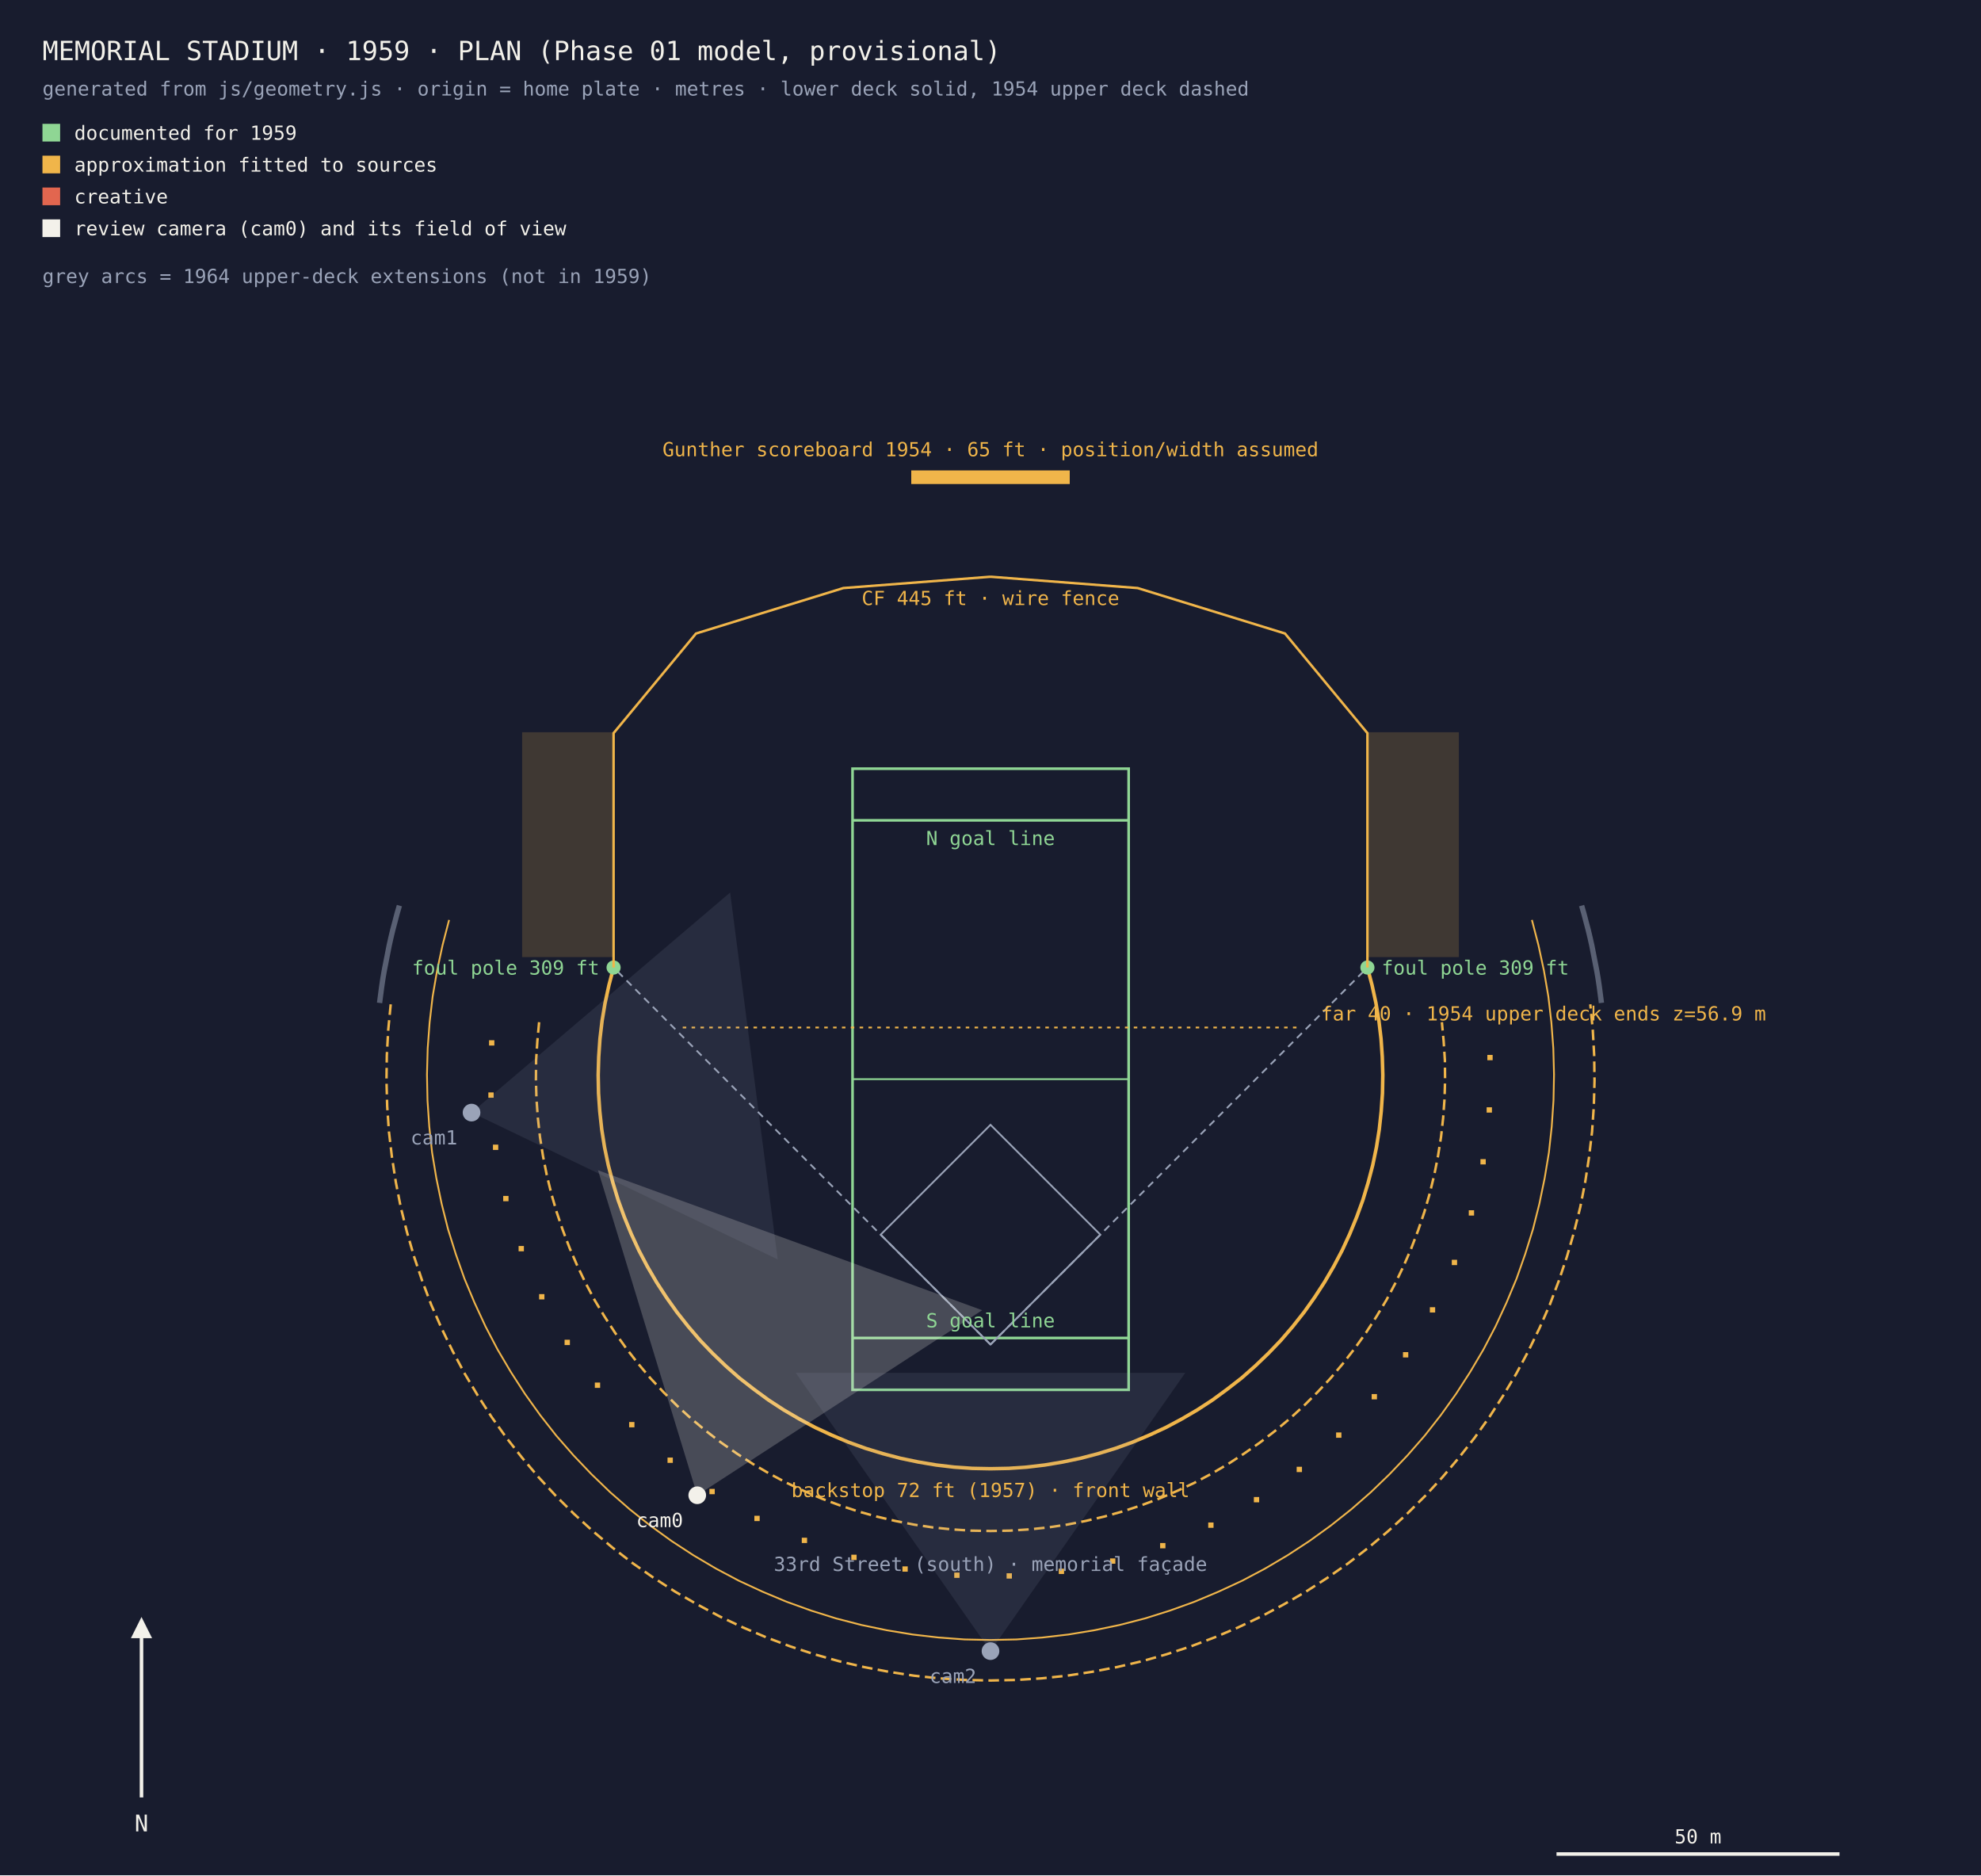
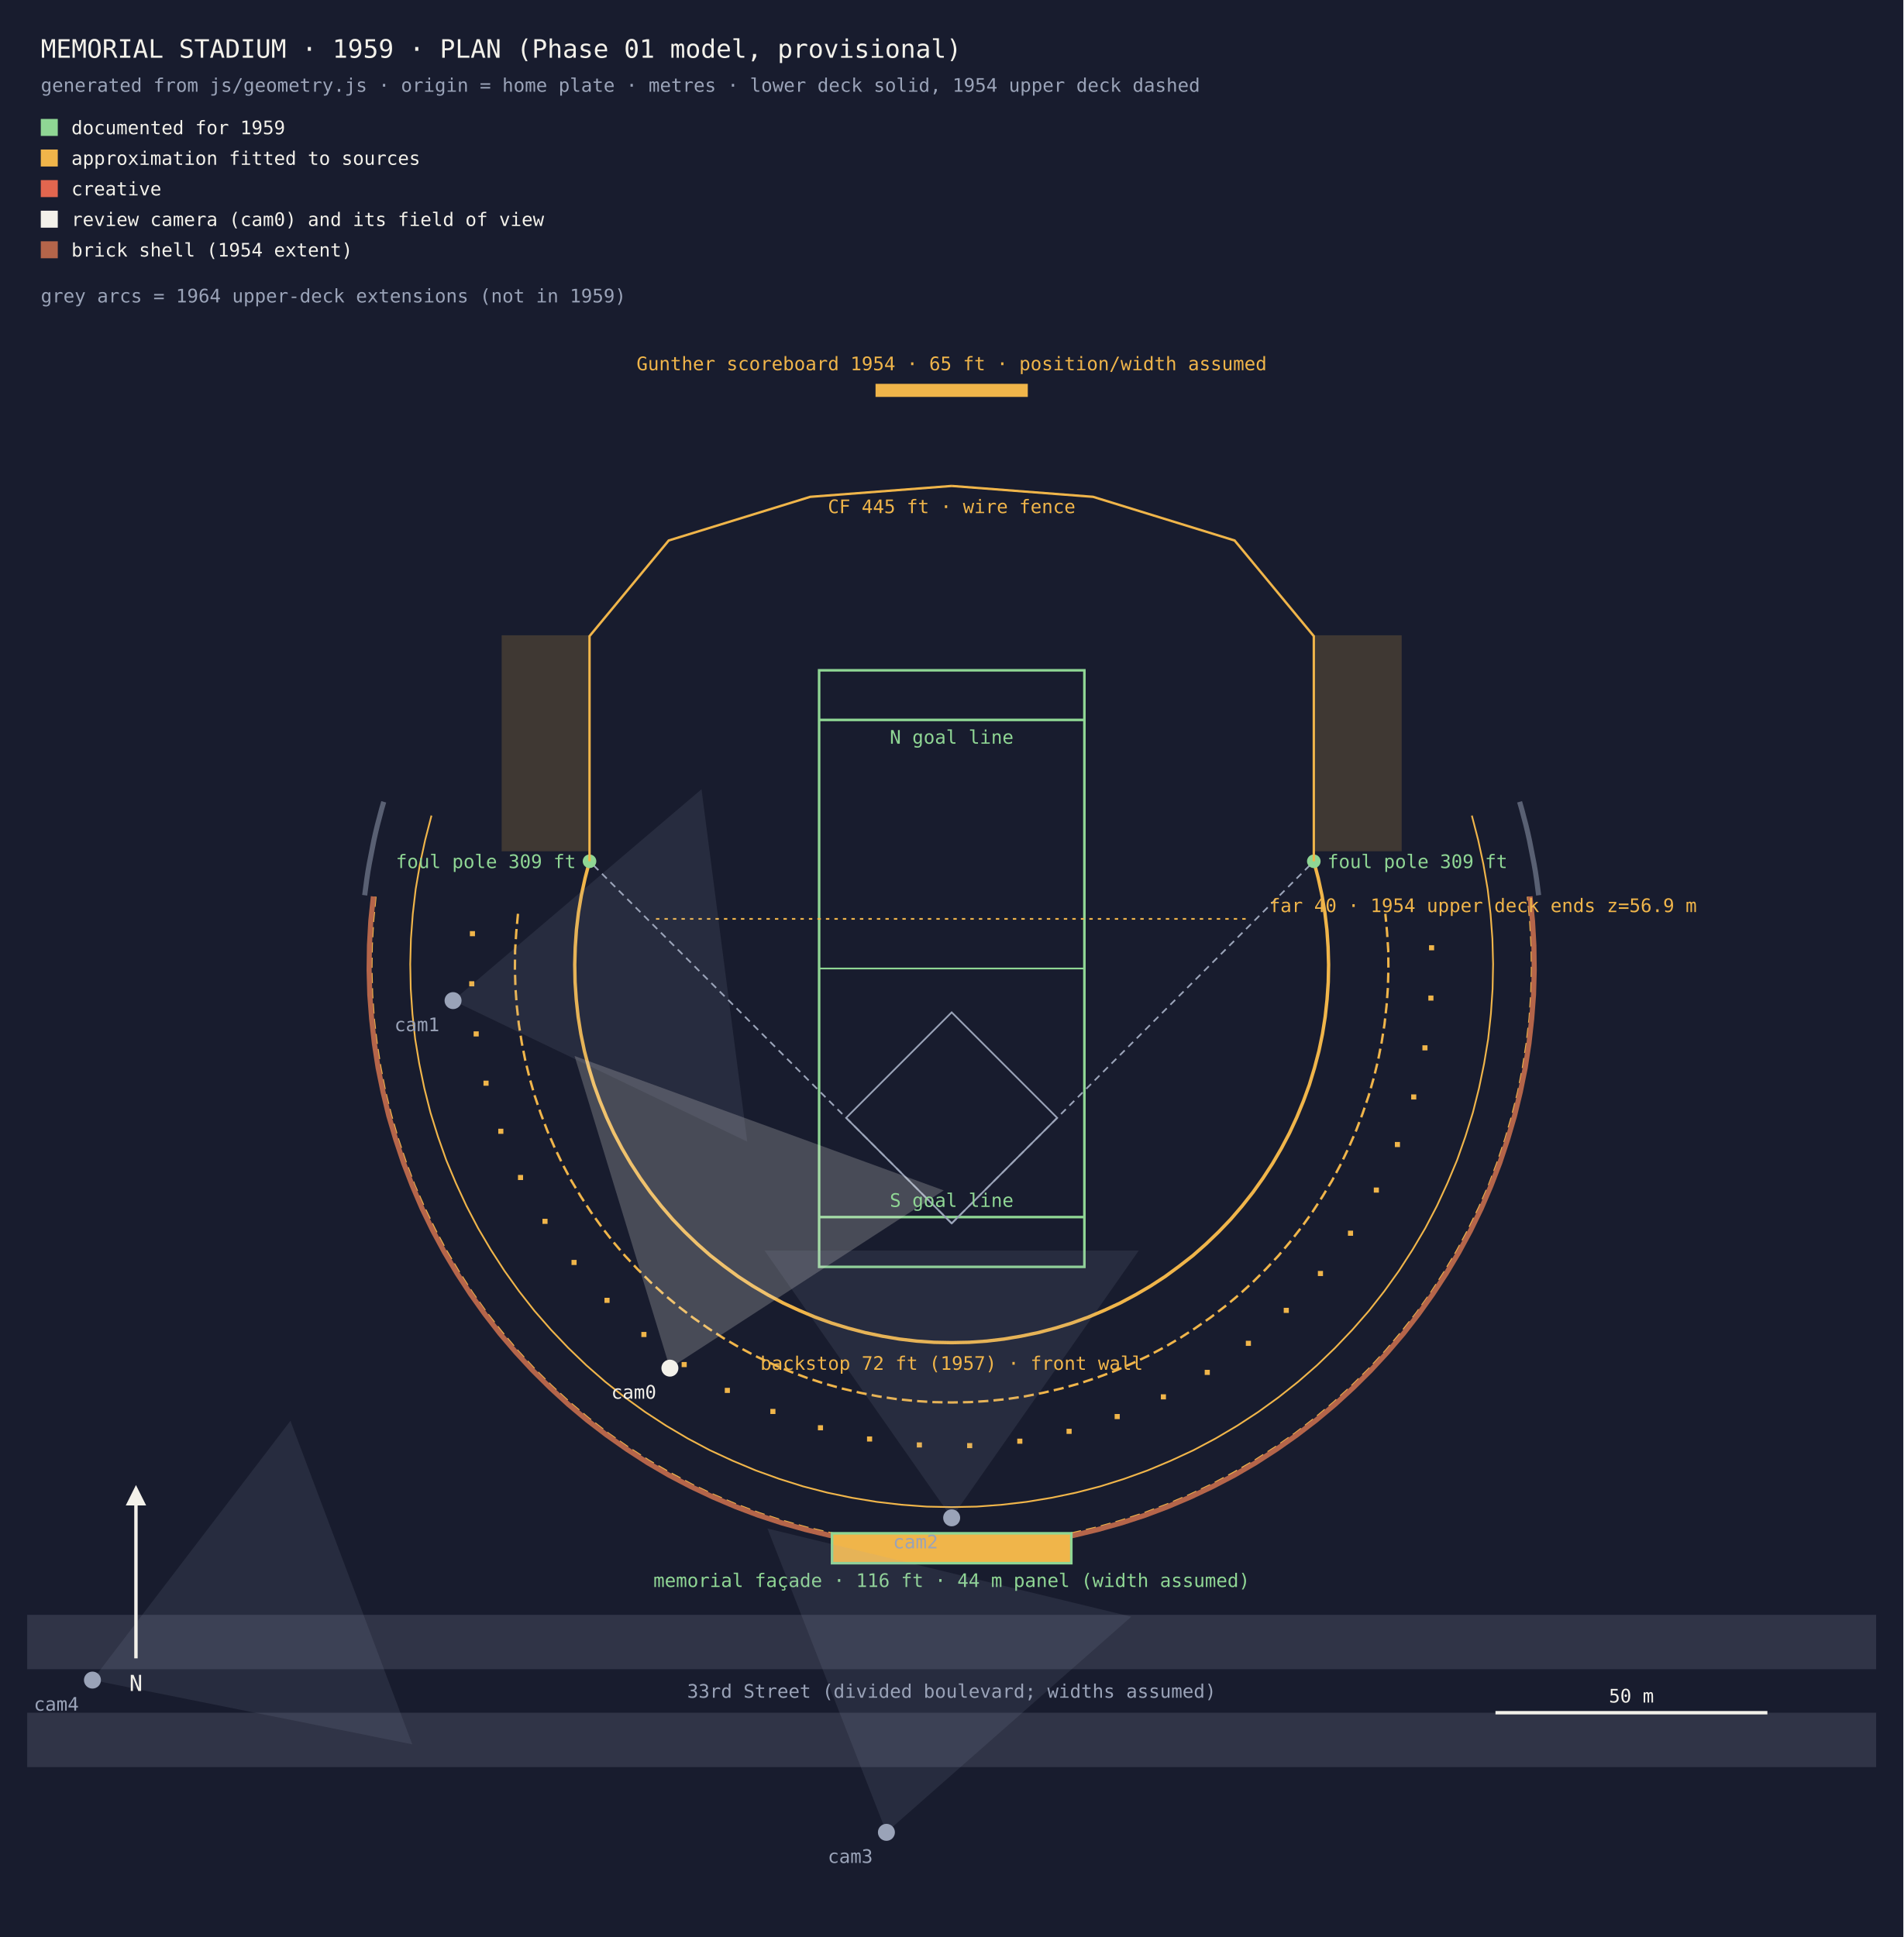
- <svg xmlns="http://www.w3.org/2000/svg" width="1120" height="1060" viewBox="0 0 1120 1060" font-family="JetBrains Mono, DejaVu Sans Mono, monospace">
+ <svg xmlns="http://www.w3.org/2000/svg" width="1120" height="1140" viewBox="0 0 1120 1140" font-family="JetBrains Mono, DejaVu Sans Mono, monospace">
  <defs>
    <marker id="a" viewBox="0 0 10 10" refX="5" refY="5" markerWidth="6" markerHeight="6" orient="auto">
      <path d="M0,0 L10,5 L0,10 z" fill="#f3f1ea" />
    </marker>
  </defs>
  <rect width="100%" height="100%" fill="#181c2e" />
  <text x="24.0" y="34.0" fill="#f3f1ea" font-size="15" text-anchor="start">MEMORIAL STADIUM · 1959 · PLAN (Phase 01 model, provisional)</text>
  <text x="24.0" y="54.0" fill="#9aa3b8" font-size="11" text-anchor="start">generated from js/geometry.js · origin = home plate · metres · lower deck solid, 1954 upper deck dashed</text>
  <rect x="24" y="70" width="10" height="10" fill="#8fd694" />
  <text x="42.0" y="79.0" fill="#f3f1ea" font-size="11" text-anchor="start">documented for 1959</text>
  <rect x="24" y="88" width="10" height="10" fill="#f0b54a" />
  <text x="42.0" y="97.0" fill="#f3f1ea" font-size="11" text-anchor="start">approximation fitted to sources</text>
  <rect x="24" y="106" width="10" height="10" fill="#e2664f" />
  <text x="42.0" y="115.0" fill="#f3f1ea" font-size="11" text-anchor="start">creative</text>
  <rect x="24" y="124" width="10" height="10" fill="#f3f1ea" />
  <text x="42.0" y="133.0" fill="#f3f1ea" font-size="11" text-anchor="start">review camera (cam0) and its field of view</text>
-   <polyline points="346.9,546.9 344.3,556.8 342.1,566.9 340.4,577.0 339.2,587.2 338.5,597.4 338.2,607.7 338.4,618.0 339.1,628.2 340.2,638.4 341.8,648.5 343.9,658.6 346.5,668.5 349.5,678.4 353.0,688.0 356.9,697.5 361.2,706.8 366.0,715.9 371.2,724.8 376.8,733.4 382.7,741.7 389.1,749.8 395.8,757.6 402.9,765.0 410.3,772.1 418.0,778.9 426.1,785.2 434.4,791.3 443.0,796.9 451.9,802.1 460.9,806.9 470.2,811.2 479.7,815.2 489.4,818.7 499.2,821.7 509.1,824.3 519.2,826.4 529.3,828.1 539.5,829.3 549.7,830.0 560.0,830.2 570.3,830.0 580.5,829.3 590.7,828.1 600.8,826.4 610.9,824.3 620.8,821.7 630.6,818.7 640.3,815.2 649.8,811.2 659.1,806.9 668.1,802.1 677.0,796.9 685.6,791.3 693.9,785.2 702.0,778.9 709.7,772.1 717.1,765.0 724.2,757.6 730.9,749.8 737.3,741.7 743.2,733.4 748.8,724.8 754.0,715.9 758.8,706.8 763.1,697.5 767.0,688.0 770.5,678.4 773.5,668.5 776.1,658.6 778.2,648.5 779.8,638.4 780.9,628.2 781.6,618.0 781.8,607.7 781.5,597.4 780.8,587.2 779.6,577.0 777.9,566.9 775.7,556.8 773.1,546.9" fill="none" stroke="#f0b54a" stroke-width="2" />
-   <polyline points="253.9,520.0 250.2,534.3 247.1,548.7 244.6,563.3 242.9,577.9 241.8,592.6 241.4,607.4 241.7,622.1 242.7,636.8 244.3,651.5 246.7,666.0 249.7,680.5 253.3,694.8 257.7,708.9 262.6,722.8 268.3,736.4 274.5,749.8 281.3,762.8 288.8,775.5 296.8,787.9 305.4,799.9 314.5,811.5 324.2,822.6 334.4,833.3 345.0,843.5 356.1,853.2 367.7,862.4 379.6,871.0 392.0,879.1 404.7,886.6 417.7,893.5 431.1,899.7 444.7,905.4 458.6,910.4 472.6,914.8 486.9,918.5 501.3,921.5 515.9,923.9 530.5,925.6 545.3,926.7 560.0,927.0 574.7,926.7 589.5,925.6 604.1,923.9 618.7,921.5 633.1,918.5 647.4,914.8 661.4,910.4 675.3,905.4 688.9,899.7 702.3,893.5 715.3,886.6 728.0,879.1 740.4,871.0 752.3,862.4 763.9,853.2 775.0,843.5 785.6,833.3 795.8,822.6 805.5,811.5 814.6,799.9 823.2,787.9 831.2,775.5 838.7,762.8 845.5,749.8 851.7,736.4 857.4,722.8 862.3,708.9 866.7,694.8 870.3,680.5 873.3,666.0 875.7,651.5 877.3,636.8 878.3,622.1 878.6,607.4 878.2,592.6 877.1,577.9 875.4,563.3 872.9,548.7 869.8,534.3 866.1,520.0" fill="none" stroke="#f0b54a" stroke-width="1" />
-   <polyline points="304.8,577.8 303.8,588.6 303.1,599.4 303.0,610.3 303.3,621.1 304.1,632.0 305.3,642.8 307.0,653.5 309.1,664.1 311.7,674.7 314.7,685.1 318.2,695.4 322.1,705.6 326.4,715.5 331.1,725.3 336.2,734.9 341.8,744.2 347.7,753.3 354.0,762.1 360.7,770.7 367.7,779.0 375.1,786.9 382.8,794.6 390.8,801.9 399.2,808.9 407.8,815.5 416.7,821.7 425.8,827.6 435.2,833.1 444.8,838.2 454.6,842.8 464.6,847.1 474.8,850.9 485.1,854.3 495.5,857.2 506.1,859.7 516.8,861.8 527.5,863.4 538.3,864.5 549.1,865.2 560.0,865.4 570.9,865.2 581.7,864.5 592.5,863.4 603.2,861.8 613.9,859.7 624.5,857.2 634.9,854.3 645.2,850.9 655.4,847.1 665.4,842.8 675.2,838.2 684.8,833.1 694.2,827.6 703.3,821.7 712.2,815.5 720.8,808.9 729.2,801.9 737.2,794.6 744.9,786.9 752.3,779.0 759.3,770.7 766.0,762.1 772.3,753.3 778.2,744.2 783.8,734.9 788.9,725.3 793.6,715.5 797.9,705.6 801.8,695.4 805.3,685.1 808.3,674.7 810.9,664.1 813.0,653.5 814.7,642.8 815.9,632.0 816.7,621.1 817.0,610.3 816.9,599.4 816.2,588.6 815.2,577.8" fill="none" stroke="#f0b54a" stroke-width="1.4" stroke-dasharray="6 3" />
-   <polyline points="220.9,567.7 219.5,582.1 218.7,596.5 218.5,610.9 218.9,625.3 219.9,639.7 221.6,654.1 223.8,668.3 226.6,682.5 230.1,696.5 234.1,710.3 238.7,724.0 243.8,737.5 249.6,750.7 255.9,763.7 262.7,776.4 270.1,788.8 277.9,800.9 286.3,812.7 295.2,824.0 304.5,835.0 314.3,845.6 324.6,855.8 335.2,865.5 346.3,874.8 357.7,883.6 369.6,891.9 381.7,899.7 394.2,906.9 406.9,913.7 420.0,919.9 433.2,925.5 446.7,930.6 460.5,935.1 474.3,939.0 488.4,942.3 502.6,945.0 516.8,947.2 531.2,948.7 545.6,949.6 560.0,949.9 574.4,949.6 588.8,948.7 603.2,947.2 617.4,945.0 631.6,942.3 645.7,939.0 659.5,935.1 673.3,930.6 686.8,925.5 700.0,919.9 713.1,913.7 725.8,906.9 738.3,899.7 750.4,891.9 762.3,883.6 773.7,874.8 784.8,865.5 795.4,855.8 805.7,845.6 815.5,835.0 824.8,824.0 833.7,812.7 842.1,800.9 849.9,788.8 857.3,776.4 864.1,763.7 870.4,750.7 876.2,737.5 881.3,724.0 885.9,710.3 889.9,696.5 893.4,682.5 896.2,668.3 898.4,654.1 900.1,639.7 901.1,625.3 901.5,610.9 901.3,596.5 900.5,582.1 899.1,567.7" fill="none" stroke="#f0b54a" stroke-width="1.4" stroke-dasharray="6 3" />
-   <polyline points="214.6,566.9 215.2,562.3 215.8,557.7 216.5,553.0 217.3,548.4 218.2,543.8 219.1,539.2 220.0,534.6 221.0,530.1 222.1,525.5 223.3,521.0 224.5,516.4 225.8,511.9" fill="none" stroke="#9aa3b8" stroke-width="3" opacity=".5" />
-   <polyline points="905.4,566.9 904.8,562.3 904.2,557.7 903.5,553.0 902.7,548.4 901.8,543.8 900.9,539.2 900.0,534.6 899.0,530.1 897.9,525.5 896.7,521.0 895.5,516.4 894.2,511.9" fill="none" stroke="#9aa3b8" stroke-width="3" opacity=".5" />
-   <rect x="482.0" y="434.5" width="156.1" height="351.1" fill="none" stroke="#8fd694" stroke-width="1.5" />
-   <line x1="482.0" y1="756.3" x2="638.0" y2="756.3" stroke="#8fd694" stroke-width="1.5" />
-   <line x1="482.0" y1="463.7" x2="638.0" y2="463.7" stroke="#8fd694" stroke-width="1.5" />
-   <line x1="482.0" y1="610.0" x2="638.0" y2="610.0" stroke="#8fd694" stroke-width="1" />
-   <line x1="386.0" y1="580.8" x2="734.0" y2="580.8" stroke="#f0b54a" stroke-dasharray="2 3" />
-   <polygon points="560.0,760.0 622.1,697.9 560.0,635.8 497.9,697.9" fill="none" stroke="#9aa3b8" />
-   <line x1="560" y1="760" x2="346.9" y2="546.9" stroke="#9aa3b8" stroke-dasharray="4 3" />
-   <circle cx="346.9" cy="546.9" r="4" fill="#8fd694" />
-   <polyline points="346.9,546.9 346.9,414.4 393.5,358.1 476.8,332.4 560.0,326.0" fill="none" stroke="#f0b54a" stroke-width="1.4" />
-   <rect x="295.7" y="414.4" width="51.2" height="126.1" fill="#f0b54a" opacity=".18" stroke="#f0b54a" />
-   <line x1="560" y1="760" x2="773.1" y2="546.9" stroke="#9aa3b8" stroke-dasharray="4 3" />
-   <circle cx="773.1" cy="546.9" r="4" fill="#8fd694" />
-   <polyline points="773.1,546.9 773.1,414.4 726.5,358.1 643.2,332.4 560.0,326.0" fill="none" stroke="#f0b54a" stroke-width="1.4" />
-   <rect x="773.1" y="414.4" width="51.2" height="126.1" fill="#f0b54a" opacity=".18" stroke="#f0b54a" />
-   <rect x="515.2" y="265.9" width="89.6" height="7.7" fill="#f0b54a" />
-   <rect x="276.5" y="588.0" width="3" height="3" fill="#f0b54a" />
-   <rect x="276.1" y="617.5" width="3" height="3" fill="#f0b54a" />
-   <rect x="278.7" y="647.0" width="3" height="3" fill="#f0b54a" />
-   <rect x="284.5" y="676.0" width="3" height="3" fill="#f0b54a" />
-   <rect x="293.2" y="704.3" width="3" height="3" fill="#f0b54a" />
-   <rect x="304.8" y="731.5" width="3" height="3" fill="#f0b54a" />
-   <rect x="319.2" y="757.3" width="3" height="3" fill="#f0b54a" />
-   <rect x="336.3" y="781.5" width="3" height="3" fill="#f0b54a" />
-   <rect x="355.7" y="803.8" width="3" height="3" fill="#f0b54a" />
-   <rect x="377.4" y="823.9" width="3" height="3" fill="#f0b54a" />
-   <rect x="401.1" y="841.6" width="3" height="3" fill="#f0b54a" />
-   <rect x="426.5" y="856.8" width="3" height="3" fill="#f0b54a" />
-   <rect x="453.3" y="869.2" width="3" height="3" fill="#f0b54a" />
-   <rect x="481.3" y="878.8" width="3" height="3" fill="#f0b54a" />
-   <rect x="510.2" y="885.4" width="3" height="3" fill="#f0b54a" />
-   <rect x="539.5" y="888.9" width="3" height="3" fill="#f0b54a" />
-   <rect x="569.1" y="889.3" width="3" height="3" fill="#f0b54a" />
-   <rect x="598.6" y="886.7" width="3" height="3" fill="#f0b54a" />
-   <rect x="627.6" y="880.9" width="3" height="3" fill="#f0b54a" />
-   <rect x="655.9" y="872.2" width="3" height="3" fill="#f0b54a" />
-   <rect x="683.1" y="860.6" width="3" height="3" fill="#f0b54a" />
-   <rect x="708.9" y="846.2" width="3" height="3" fill="#f0b54a" />
-   <rect x="733.1" y="829.1" width="3" height="3" fill="#f0b54a" />
-   <rect x="755.4" y="809.7" width="3" height="3" fill="#f0b54a" />
-   <rect x="775.5" y="788.0" width="3" height="3" fill="#f0b54a" />
-   <rect x="793.2" y="764.3" width="3" height="3" fill="#f0b54a" />
-   <rect x="808.4" y="738.9" width="3" height="3" fill="#f0b54a" />
-   <rect x="820.8" y="712.1" width="3" height="3" fill="#f0b54a" />
-   <rect x="830.4" y="684.1" width="3" height="3" fill="#f0b54a" />
-   <rect x="837.0" y="655.2" width="3" height="3" fill="#f0b54a" />
-   <rect x="840.5" y="625.9" width="3" height="3" fill="#f0b54a" />
-   <rect x="840.9" y="596.3" width="3" height="3" fill="#f0b54a" />
-   <polygon points="394.2,845.2 338.1,661.5 555.3,740.6" fill="#f3f1ea" opacity="0.22" />
-   <circle cx="394.2" cy="845.2" r="5" fill="#f3f1ea" />
-   <text x="386.2" y="863.2" fill="#f3f1ea" font-size="11" text-anchor="end">cam0</text>
-   <polygon points="266.6,628.9 412.8,504.5 439.7,711.9" fill="#9aa3b8" opacity="0.12" />
-   <circle cx="266.6" cy="628.9" r="5" fill="#9aa3b8" />
-   <text x="258.6" y="646.9" fill="#9aa3b8" font-size="11" text-anchor="end">cam1</text>
-   <polygon points="560.0,933.3 449.9,776.0 670.1,776.0" fill="#9aa3b8" opacity="0.12" />
-   <circle cx="560.0" cy="933.3" r="5" fill="#9aa3b8" />
-   <text x="552.0" y="951.3" fill="#9aa3b8" font-size="11" text-anchor="end">cam2</text>
-   <text x="560.0" y="846.2" fill="#f0b54a" font-size="11" text-anchor="middle">backstop 72 ft (1957) · front wall</text>
-   <text x="781.1" y="550.9" fill="#8fd694" font-size="11" text-anchor="start">foul pole 309 ft</text>
-   <text x="338.9" y="550.9" fill="#8fd694" font-size="11" text-anchor="end">foul pole 309 ft</text>
-   <text x="746.8" y="576.8" fill="#f0b54a" font-size="11" text-anchor="start">far 40 · 1954 upper deck ends z=56.9 m</text>
-   <text x="560.0" y="257.9" fill="#f0b54a" font-size="11" text-anchor="middle">Gunther scoreboard 1954 · 65 ft · position/width assumed</text>
-   <text x="560.0" y="342.0" fill="#f0b54a" font-size="11" text-anchor="middle">CF 445 ft · wire fence</text>
-   <text x="24.0" y="160.0" fill="#9aa3b8" font-size="11" text-anchor="start">grey arcs = 1964 upper-deck extensions (not in 1959)</text>
-   <text x="560.0" y="750.3" fill="#8fd694" font-size="11" text-anchor="middle">S goal line</text>
-   <text x="560.0" y="477.7" fill="#8fd694" font-size="11" text-anchor="middle">N goal line</text>
-   <text x="560.0" y="888.0" fill="#9aa3b8" font-size="11" text-anchor="middle">33rd Street (south) · memorial façade</text>
-   <line x1="80.0" y1="1016.0" x2="80.0" y2="920.0" stroke="#f3f1ea" stroke-width="2" marker-end="url(#a)" />
-   <text x="80.0" y="1035.2" fill="#f3f1ea" font-size="13" text-anchor="middle">N</text>
-   <line x1="880.0" y1="1048.0" x2="1040.0" y2="1048.0" stroke="#f3f1ea" stroke-width="2" />
-   <text x="960.0" y="1042.0" fill="#f3f1ea" font-size="11" text-anchor="middle">50 m</text>
+   <rect x="24" y="142" width="10" height="10" fill="#b5654a" />
+   <text x="42.0" y="151.0" fill="#f3f1ea" font-size="11" text-anchor="start">brick shell (1954 extent)</text>
+   <polyline points="346.9,506.9 344.3,516.8 342.1,526.9 340.4,537.0 339.2,547.2 338.5,557.4 338.2,567.7 338.4,578.0 339.1,588.2 340.2,598.4 341.8,608.5 343.9,618.6 346.5,628.5 349.5,638.4 353.0,648.0 356.9,657.5 361.2,666.8 366.0,675.9 371.2,684.8 376.8,693.4 382.7,701.7 389.1,709.8 395.8,717.6 402.9,725.0 410.3,732.1 418.0,738.9 426.1,745.2 434.4,751.3 443.0,756.9 451.9,762.1 460.9,766.9 470.2,771.2 479.7,775.2 489.4,778.7 499.2,781.7 509.1,784.3 519.2,786.4 529.3,788.1 539.5,789.3 549.7,790.0 560.0,790.2 570.3,790.0 580.5,789.3 590.7,788.1 600.8,786.4 610.9,784.3 620.8,781.7 630.6,778.7 640.3,775.2 649.8,771.2 659.1,766.9 668.1,762.1 677.0,756.9 685.6,751.3 693.9,745.2 702.0,738.9 709.7,732.1 717.1,725.0 724.2,717.6 730.9,709.8 737.3,701.7 743.2,693.4 748.8,684.8 754.0,675.9 758.8,666.8 763.1,657.5 767.0,648.0 770.5,638.4 773.5,628.5 776.1,618.6 778.2,608.5 779.8,598.4 780.9,588.2 781.6,578.0 781.8,567.7 781.5,557.4 780.8,547.2 779.6,537.0 777.9,526.9 775.7,516.8 773.1,506.9" fill="none" stroke="#f0b54a" stroke-width="2" />
+   <polyline points="253.9,480.0 250.2,494.3 247.1,508.7 244.6,523.3 242.9,537.9 241.8,552.6 241.4,567.4 241.7,582.1 242.7,596.8 244.3,611.5 246.7,626.0 249.7,640.5 253.3,654.8 257.7,668.9 262.6,682.8 268.3,696.4 274.5,709.8 281.3,722.8 288.8,735.5 296.8,747.9 305.4,759.9 314.5,771.5 324.2,782.6 334.4,793.3 345.0,803.5 356.1,813.2 367.7,822.4 379.6,831.0 392.0,839.1 404.7,846.6 417.7,853.5 431.1,859.7 444.7,865.4 458.6,870.4 472.6,874.8 486.9,878.5 501.3,881.5 515.9,883.9 530.5,885.6 545.3,886.7 560.0,887.0 574.7,886.7 589.5,885.6 604.1,883.9 618.7,881.5 633.1,878.5 647.4,874.8 661.4,870.4 675.3,865.4 688.9,859.7 702.3,853.5 715.3,846.6 728.0,839.1 740.4,831.0 752.3,822.4 763.9,813.2 775.0,803.5 785.6,793.3 795.8,782.6 805.5,771.5 814.6,759.9 823.2,747.9 831.2,735.5 838.7,722.8 845.5,709.8 851.7,696.4 857.4,682.8 862.3,668.9 866.7,654.8 870.3,640.5 873.3,626.0 875.7,611.5 877.3,596.8 878.3,582.1 878.6,567.4 878.2,552.6 877.1,537.9 875.4,523.3 872.9,508.7 869.8,494.3 866.1,480.0" fill="none" stroke="#f0b54a" stroke-width="1" />
+   <polyline points="304.8,537.8 303.8,548.6 303.1,559.4 303.0,570.3 303.3,581.1 304.1,592.0 305.3,602.8 307.0,613.5 309.1,624.1 311.7,634.7 314.7,645.1 318.2,655.4 322.1,665.6 326.4,675.5 331.1,685.3 336.2,694.9 341.8,704.2 347.7,713.3 354.0,722.1 360.7,730.7 367.7,739.0 375.1,746.9 382.8,754.6 390.8,761.9 399.2,768.9 407.8,775.5 416.7,781.7 425.8,787.6 435.2,793.1 444.8,798.2 454.6,802.8 464.6,807.1 474.8,810.9 485.1,814.3 495.5,817.2 506.1,819.7 516.8,821.8 527.5,823.4 538.3,824.5 549.1,825.2 560.0,825.4 570.9,825.2 581.7,824.5 592.5,823.4 603.2,821.8 613.9,819.7 624.5,817.2 634.9,814.3 645.2,810.9 655.4,807.1 665.4,802.8 675.2,798.2 684.8,793.1 694.2,787.6 703.3,781.7 712.2,775.5 720.8,768.9 729.2,761.9 737.2,754.6 744.9,746.9 752.3,739.0 759.3,730.7 766.0,722.1 772.3,713.3 778.2,704.2 783.8,694.9 788.9,685.3 793.6,675.5 797.9,665.6 801.8,655.4 805.3,645.1 808.3,634.7 810.9,624.1 813.0,613.5 814.7,602.8 815.9,592.0 816.7,581.1 817.0,570.3 816.9,559.4 816.2,548.6 815.2,537.8" fill="none" stroke="#f0b54a" stroke-width="1.4" stroke-dasharray="6 3" />
+   <polyline points="220.9,527.7 219.5,542.1 218.7,556.5 218.5,570.9 218.9,585.3 219.9,599.7 221.6,614.1 223.8,628.3 226.6,642.5 230.1,656.5 234.1,670.3 238.7,684.0 243.8,697.5 249.6,710.7 255.9,723.7 262.7,736.4 270.1,748.8 277.9,760.9 286.3,772.7 295.2,784.0 304.5,795.0 314.3,805.6 324.6,815.8 335.2,825.5 346.3,834.8 357.7,843.6 369.6,851.9 381.7,859.7 394.2,866.9 406.9,873.7 420.0,879.9 433.2,885.5 446.7,890.6 460.5,895.1 474.3,899.0 488.4,902.3 502.6,905.0 516.8,907.2 531.2,908.7 545.6,909.6 560.0,909.9 574.4,909.6 588.8,908.7 603.2,907.2 617.4,905.0 631.6,902.3 645.7,899.0 659.5,895.1 673.3,890.6 686.8,885.5 700.0,879.9 713.1,873.7 725.8,866.9 738.3,859.7 750.4,851.9 762.3,843.6 773.7,834.8 784.8,825.5 795.4,815.8 805.7,805.6 815.5,795.0 824.8,784.0 833.7,772.7 842.1,760.9 849.9,748.8 857.3,736.4 864.1,723.7 870.4,710.7 876.2,697.5 881.3,684.0 885.9,670.3 889.9,656.5 893.4,642.5 896.2,628.3 898.4,614.1 900.1,599.7 901.1,585.3 901.5,570.9 901.3,556.5 900.5,542.1 899.1,527.7" fill="none" stroke="#f0b54a" stroke-width="1.4" stroke-dasharray="6 3" />
+   <polyline points="214.6,526.9 215.2,522.3 215.8,517.7 216.5,513.0 217.3,508.4 218.2,503.8 219.1,499.2 220.0,494.6 221.0,490.1 222.1,485.5 223.3,481.0 224.5,476.4 225.8,471.9" fill="none" stroke="#9aa3b8" stroke-width="3" opacity=".5" />
+   <polyline points="905.4,526.9 904.8,522.3 904.2,517.7 903.5,513.0 902.7,508.4 901.8,503.8 900.9,499.2 900.0,494.6 899.0,490.1 897.9,485.5 896.7,481.0 895.5,476.4 894.2,471.9" fill="none" stroke="#9aa3b8" stroke-width="3" opacity=".5" />
+   <rect x="482.0" y="394.5" width="156.1" height="351.1" fill="none" stroke="#8fd694" stroke-width="1.5" />
+   <line x1="482.0" y1="716.3" x2="638.0" y2="716.3" stroke="#8fd694" stroke-width="1.5" />
+   <line x1="482.0" y1="423.7" x2="638.0" y2="423.7" stroke="#8fd694" stroke-width="1.5" />
+   <line x1="482.0" y1="570.0" x2="638.0" y2="570.0" stroke="#8fd694" stroke-width="1" />
+   <line x1="386.0" y1="540.8" x2="734.0" y2="540.8" stroke="#f0b54a" stroke-dasharray="2 3" />
+   <polygon points="560.0,720.0 622.1,657.9 560.0,595.8 497.9,657.9" fill="none" stroke="#9aa3b8" />
+   <line x1="560" y1="720" x2="346.9" y2="506.9" stroke="#9aa3b8" stroke-dasharray="4 3" />
+   <circle cx="346.9" cy="506.9" r="4" fill="#8fd694" />
+   <polyline points="346.9,506.9 346.9,374.4 393.5,318.1 476.8,292.4 560.0,286.0" fill="none" stroke="#f0b54a" stroke-width="1.4" />
+   <rect x="295.7" y="374.4" width="51.2" height="126.1" fill="#f0b54a" opacity=".18" stroke="#f0b54a" />
+   <line x1="560" y1="720" x2="773.1" y2="506.9" stroke="#9aa3b8" stroke-dasharray="4 3" />
+   <circle cx="773.1" cy="506.9" r="4" fill="#8fd694" />
+   <polyline points="773.1,506.9 773.1,374.4 726.5,318.1 643.2,292.4 560.0,286.0" fill="none" stroke="#f0b54a" stroke-width="1.4" />
+   <rect x="773.1" y="374.4" width="51.2" height="126.1" fill="#f0b54a" opacity=".18" stroke="#f0b54a" />
+   <polyline points="219.7,527.6 218.2,542.0 217.4,556.4 217.2,570.9 217.6,585.4 218.7,599.8 220.3,614.2 222.5,628.5 225.4,642.7 228.8,656.8 232.9,670.7 237.5,684.5 242.7,698.0 248.4,711.3 254.7,724.3 261.6,737.1 269.0,749.5 276.9,761.6 285.3,773.4 294.2,784.9 303.6,795.9 313.4,806.5 323.7,816.7 334.4,826.5 345.5,835.8 357.0,844.6 368.8,852.9 381.0,860.8 393.5,868.1 406.3,874.8 419.4,881.0 432.8,886.7 446.3,891.8 460.1,896.3 474.0,900.2 488.1,903.6 502.3,906.3 516.7,908.4 531.1,910.0 545.5,910.9 560.0,911.2 574.5,910.9 588.9,910.0 603.3,908.4 617.7,906.3 631.9,903.6 646.0,900.2 659.9,896.3 673.7,891.8 687.2,886.7 700.6,881.0 713.7,874.8 726.5,868.1 739.0,860.8 751.2,852.9 763.0,844.6 774.5,835.8 785.6,826.5 796.3,816.7 806.6,806.5 816.4,795.9 825.8,784.9 834.7,773.4 843.1,761.6 851.0,749.5 858.4,737.1 865.3,724.3 871.6,711.3 877.3,698.0 882.5,684.5 887.1,670.7 891.2,656.8 894.6,642.7 897.5,628.5 899.7,614.2 901.3,599.8 902.4,585.4 902.8,570.9 902.6,556.4 901.8,542.0 900.3,527.6" fill="none" stroke="#b5654a" stroke-width="3" />
+   <rect x="489.6" y="902.4" width="140.8" height="17.6" fill="#f0b54a" stroke="#8fd694" stroke-width="1.5" />
+   <rect x="16.0" y="950.4" width="1088.0" height="32.0" fill="#9aa3b8" opacity=".18" />
+   <rect x="16.0" y="1008.0" width="1088.0" height="32.0" fill="#9aa3b8" opacity=".18" />
+   <text x="560.0" y="999.2" fill="#9aa3b8" font-size="11" text-anchor="middle">33rd Street (divided boulevard; widths assumed)</text>
+   <text x="560.0" y="934.0" fill="#8fd694" font-size="11" text-anchor="middle">memorial façade · 116 ft · 44 m panel (width assumed)</text>
+   <rect x="515.2" y="225.9" width="89.6" height="7.7" fill="#f0b54a" />
+   <rect x="276.5" y="548.0" width="3" height="3" fill="#f0b54a" />
+   <rect x="276.1" y="577.5" width="3" height="3" fill="#f0b54a" />
+   <rect x="278.7" y="607.0" width="3" height="3" fill="#f0b54a" />
+   <rect x="284.5" y="636.0" width="3" height="3" fill="#f0b54a" />
+   <rect x="293.2" y="664.3" width="3" height="3" fill="#f0b54a" />
+   <rect x="304.8" y="691.5" width="3" height="3" fill="#f0b54a" />
+   <rect x="319.2" y="717.3" width="3" height="3" fill="#f0b54a" />
+   <rect x="336.3" y="741.5" width="3" height="3" fill="#f0b54a" />
+   <rect x="355.7" y="763.8" width="3" height="3" fill="#f0b54a" />
+   <rect x="377.4" y="783.9" width="3" height="3" fill="#f0b54a" />
+   <rect x="401.1" y="801.6" width="3" height="3" fill="#f0b54a" />
+   <rect x="426.5" y="816.8" width="3" height="3" fill="#f0b54a" />
+   <rect x="453.3" y="829.2" width="3" height="3" fill="#f0b54a" />
+   <rect x="481.3" y="838.8" width="3" height="3" fill="#f0b54a" />
+   <rect x="510.2" y="845.4" width="3" height="3" fill="#f0b54a" />
+   <rect x="539.5" y="848.9" width="3" height="3" fill="#f0b54a" />
+   <rect x="569.1" y="849.3" width="3" height="3" fill="#f0b54a" />
+   <rect x="598.6" y="846.7" width="3" height="3" fill="#f0b54a" />
+   <rect x="627.6" y="840.9" width="3" height="3" fill="#f0b54a" />
+   <rect x="655.9" y="832.2" width="3" height="3" fill="#f0b54a" />
+   <rect x="683.1" y="820.6" width="3" height="3" fill="#f0b54a" />
+   <rect x="708.9" y="806.2" width="3" height="3" fill="#f0b54a" />
+   <rect x="733.1" y="789.1" width="3" height="3" fill="#f0b54a" />
+   <rect x="755.4" y="769.7" width="3" height="3" fill="#f0b54a" />
+   <rect x="775.5" y="748.0" width="3" height="3" fill="#f0b54a" />
+   <rect x="793.2" y="724.3" width="3" height="3" fill="#f0b54a" />
+   <rect x="808.4" y="698.9" width="3" height="3" fill="#f0b54a" />
+   <rect x="820.8" y="672.1" width="3" height="3" fill="#f0b54a" />
+   <rect x="830.4" y="644.1" width="3" height="3" fill="#f0b54a" />
+   <rect x="837.0" y="615.2" width="3" height="3" fill="#f0b54a" />
+   <rect x="840.5" y="585.9" width="3" height="3" fill="#f0b54a" />
+   <rect x="840.9" y="556.3" width="3" height="3" fill="#f0b54a" />
+   <polygon points="394.2,805.2 338.1,621.5 555.3,700.6" fill="#f3f1ea" opacity="0.22" />
+   <circle cx="394.2" cy="805.2" r="5" fill="#f3f1ea" />
+   <text x="386.2" y="823.2" fill="#f3f1ea" font-size="11" text-anchor="end">cam0</text>
+   <polygon points="266.6,588.9 412.8,464.5 439.7,671.9" fill="#9aa3b8" opacity="0.12" />
+   <circle cx="266.6" cy="588.9" r="5" fill="#9aa3b8" />
+   <text x="258.6" y="606.9" fill="#9aa3b8" font-size="11" text-anchor="end">cam1</text>
+   <polygon points="560.0,893.3 449.9,736.0 670.1,736.0" fill="#9aa3b8" opacity="0.12" />
+   <circle cx="560.0" cy="893.3" r="5" fill="#9aa3b8" />
+   <text x="552.0" y="911.3" fill="#9aa3b8" font-size="11" text-anchor="end">cam2</text>
+   <polygon points="521.6,1078.4 451.6,899.6 665.7,951.5" fill="#9aa3b8" opacity="0.12" />
+   <circle cx="521.6" cy="1078.4" r="5" fill="#9aa3b8" />
+   <text x="513.6" y="1096.4" fill="#9aa3b8" font-size="11" text-anchor="end">cam3</text>
+   <polygon points="54.4,988.8 170.9,836.2 242.6,1026.6" fill="#9aa3b8" opacity="0.12" />
+   <circle cx="54.4" cy="988.8" r="5" fill="#9aa3b8" />
+   <text x="46.4" y="1006.8" fill="#9aa3b8" font-size="11" text-anchor="end">cam4</text>
+   <polygon points="1424.0,1488.0 1246.8,1414.1 1354.0,1309.2" fill="#9aa3b8" opacity="0.12" />
+   <circle cx="1424.0" cy="1488.0" r="5" fill="#9aa3b8" />
+   <text x="1416.0" y="1506.0" fill="#9aa3b8" font-size="11" text-anchor="end">cam5</text>
+   <text x="560.0" y="806.2" fill="#f0b54a" font-size="11" text-anchor="middle">backstop 72 ft (1957) · front wall</text>
+   <text x="781.1" y="510.9" fill="#8fd694" font-size="11" text-anchor="start">foul pole 309 ft</text>
+   <text x="338.9" y="510.9" fill="#8fd694" font-size="11" text-anchor="end">foul pole 309 ft</text>
+   <text x="746.8" y="536.8" fill="#f0b54a" font-size="11" text-anchor="start">far 40 · 1954 upper deck ends z=56.9 m</text>
+   <text x="560.0" y="217.9" fill="#f0b54a" font-size="11" text-anchor="middle">Gunther scoreboard 1954 · 65 ft · position/width assumed</text>
+   <text x="560.0" y="302.0" fill="#f0b54a" font-size="11" text-anchor="middle">CF 445 ft · wire fence</text>
+   <text x="24.0" y="178.0" fill="#9aa3b8" font-size="11" text-anchor="start">grey arcs = 1964 upper-deck extensions (not in 1959)</text>
+   <text x="560.0" y="710.3" fill="#8fd694" font-size="11" text-anchor="middle">S goal line</text>
+   <text x="560.0" y="437.7" fill="#8fd694" font-size="11" text-anchor="middle">N goal line</text>
+   <line x1="80.0" y1="976.0" x2="80.0" y2="880.0" stroke="#f3f1ea" stroke-width="2" marker-end="url(#a)" />
+   <text x="80.0" y="995.2" fill="#f3f1ea" font-size="13" text-anchor="middle">N</text>
+   <line x1="880.0" y1="1008.0" x2="1040.0" y2="1008.0" stroke="#f3f1ea" stroke-width="2" />
+   <text x="960.0" y="1002.0" fill="#f3f1ea" font-size="11" text-anchor="middle">50 m</text>
</svg>
